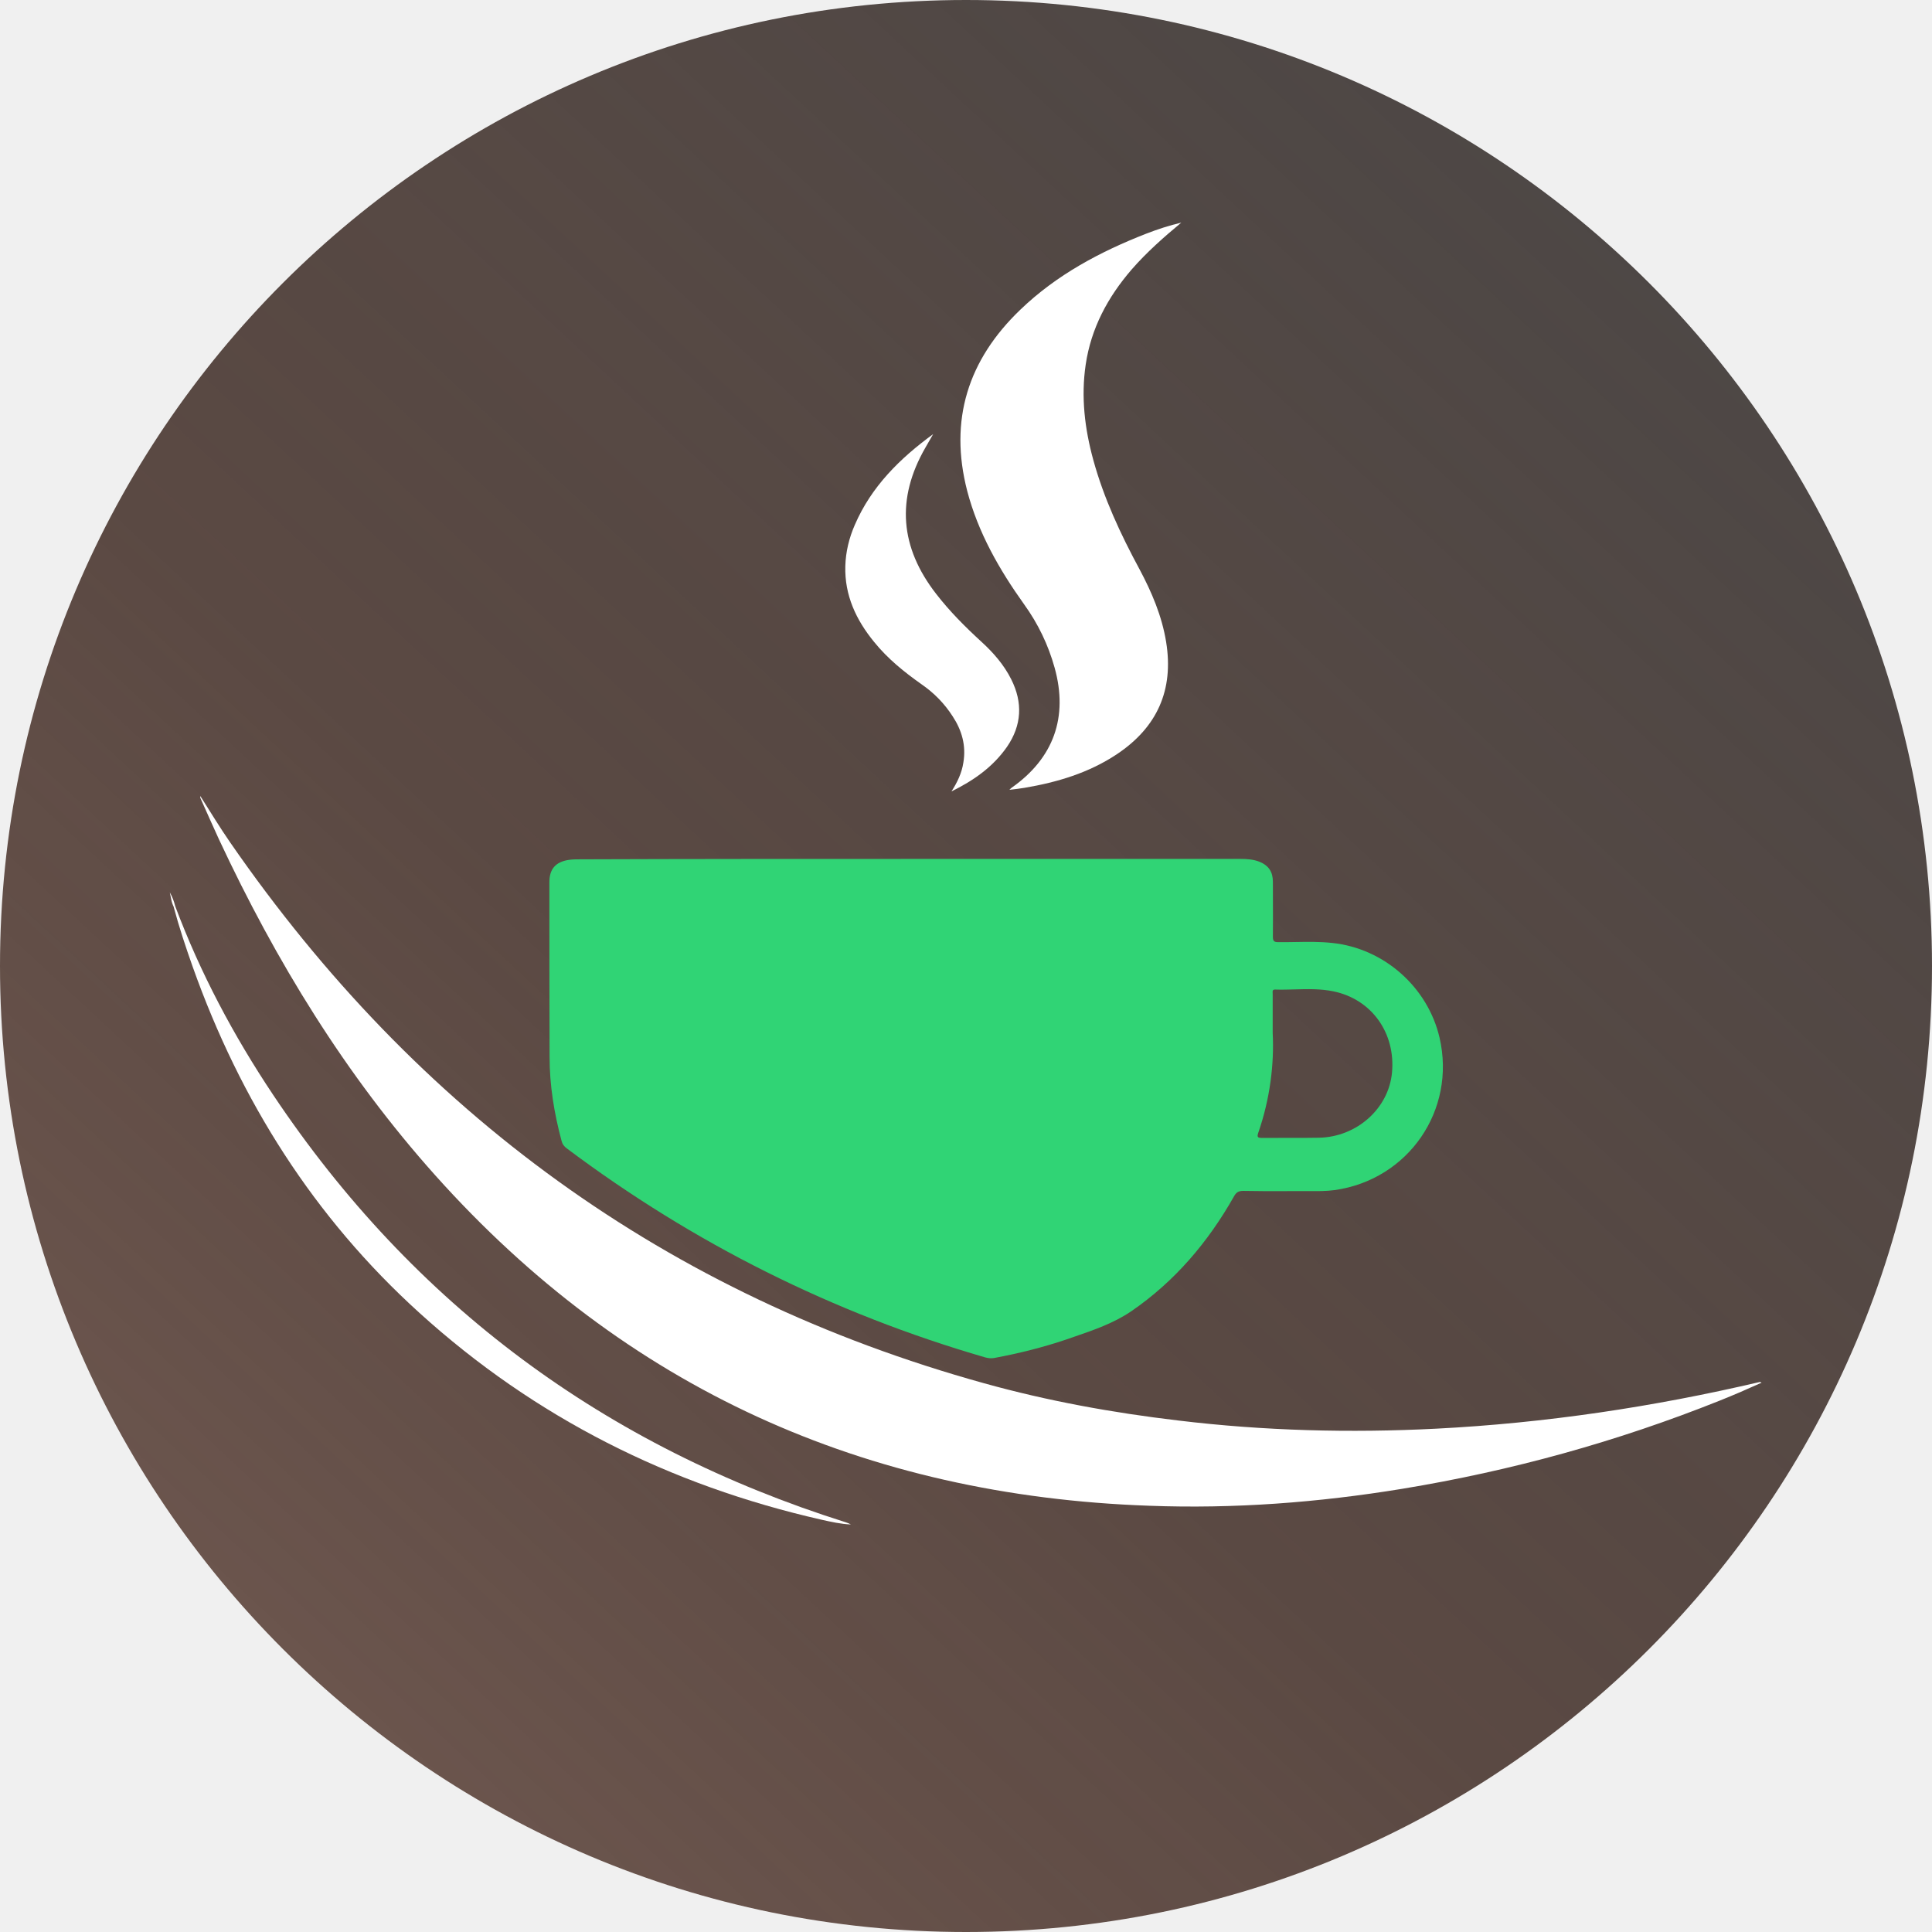
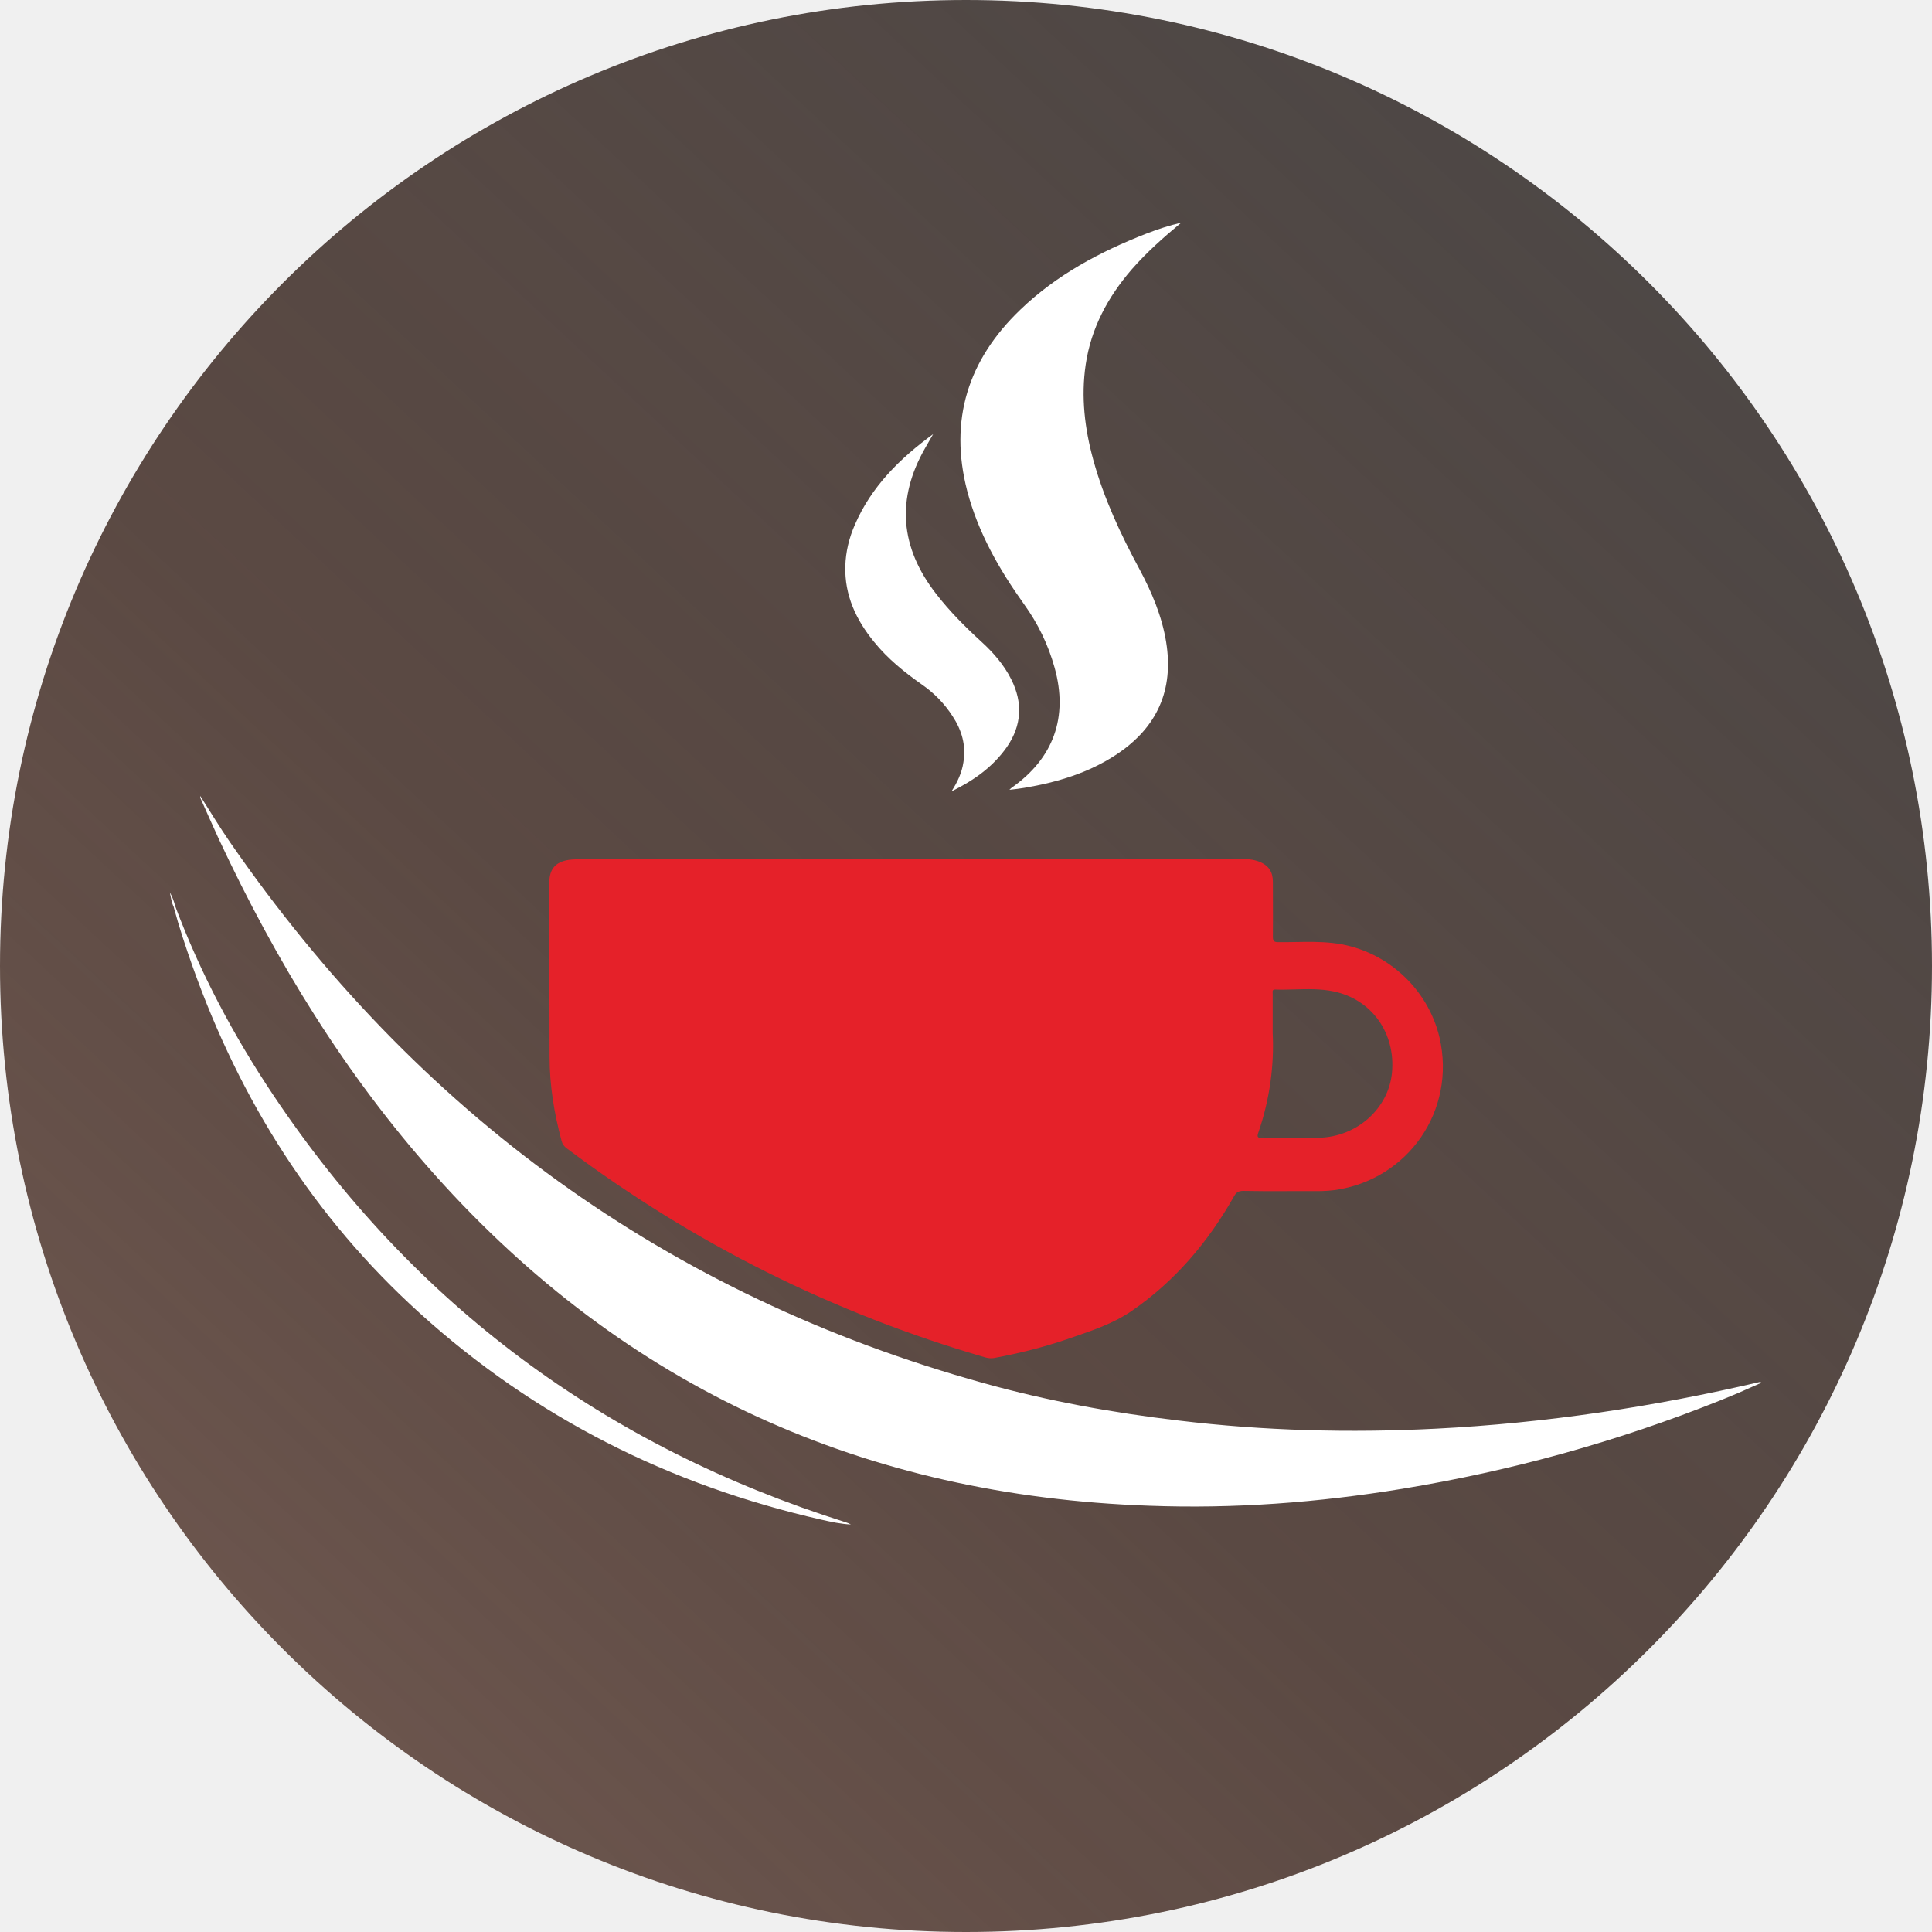
<svg xmlns="http://www.w3.org/2000/svg" width="512" height="512" viewBox="0 0 512 512" fill="none">
  <g clip-path="url(#clip0_1_107)">
    <rect width="512" height="512" rx="256" fill="url(#paint0_linear_1_107)" />
    <path d="M53.072 210.943C55.764 215.165 58.245 219.282 60.989 223.24C110.493 294.858 176.675 343.254 260.801 366.581C277.69 371.278 294.842 374.392 312.259 376.45C335.005 379.195 357.805 379.775 380.604 378.614C409.526 377.136 438.078 372.861 466.261 366.264C466.419 366.212 466.577 366.264 466.841 366.423C464.994 367.214 463.2 368.059 461.352 368.85C459.505 369.642 457.605 370.434 455.758 371.173C428.578 382.045 400.501 389.803 371.579 394.553C349.361 398.194 327.036 399.883 304.553 399.039C229.241 396.4 165.856 367.9 115.402 311.535C91.547 284.883 73.128 254.748 58.033 222.449C56.345 218.807 54.761 215.165 53.125 211.524C53.072 211.471 53.072 211.313 53.072 210.943Z" fill="white" />
    <path d="M313.052 59C308.408 62.853 303.869 66.864 299.911 71.403C293.578 78.738 289.144 86.972 287.719 96.63C286.453 105.179 287.456 113.571 289.725 121.857C292.522 132.043 296.955 141.542 301.969 150.831C305.241 156.953 307.933 163.286 309.041 170.147C311.099 182.866 306.666 192.736 296.005 199.86C288.564 204.821 280.225 207.302 271.517 208.78C270.25 208.991 268.984 209.149 267.506 209.307C267.823 208.991 267.981 208.832 268.139 208.727C279.222 200.916 283.128 190.044 279.486 176.955C277.797 170.886 275.106 165.292 271.411 160.172C264.814 150.937 259.22 141.173 256.317 130.09C251.462 111.301 256.528 95.363 270.409 82.063C280.014 72.827 291.519 66.705 303.816 61.903C306.825 60.742 309.886 59.739 313.052 59Z" fill="white" />
    <path d="M252.148 209.73C253.678 207.355 254.892 204.874 255.314 202.024C256.053 197.538 254.892 193.527 252.464 189.833C250.3 186.455 247.556 183.658 244.284 181.389C239.64 178.117 235.259 174.581 231.67 170.147C226.868 164.289 223.807 157.745 224.018 150.04C224.123 146.24 225.02 142.545 226.551 139.062C230.931 128.929 238.478 121.487 247.292 115.049C246.606 116.263 245.92 117.424 245.234 118.638C237.423 132.201 238.531 145.079 248.084 157.376C251.673 162.02 255.842 166.189 260.17 170.147C263.283 172.997 266.081 176.217 267.981 180.017C271.094 186.191 270.778 192.208 266.872 197.908C263.125 203.291 257.953 206.88 252.148 209.73Z" fill="white" />
    <path d="M46.426 240.129C53.076 257.862 61.89 274.434 72.392 290.161C109.6 345.84 160.37 383.312 224.124 403.419C224.599 403.578 225.022 403.736 225.497 404C222.858 403.894 220.272 403.314 217.686 402.733C177.523 393.603 141.793 375.712 111.183 347.951C83.211 322.619 63.684 291.691 51.071 256.226C49.223 251.001 47.482 245.776 46.057 240.445C46.004 240.076 46.162 240.023 46.426 240.129Z" fill="white" />
    <path d="M46.425 240.129C46.319 240.234 46.214 240.34 46.108 240.445C45.422 239.231 45.317 237.807 45 236.487C45.633 237.595 46.108 238.809 46.425 240.129Z" fill="white" />
-     <path fill-rule="evenodd" clip-rule="evenodd" d="M328.725 227.621H241.261C212.133 227.621 182.952 227.621 153.824 227.727C152.768 227.727 151.713 227.727 150.71 227.885C147.227 228.413 145.59 230.313 145.59 233.796C145.59 249.259 145.59 264.67 145.643 280.081C145.643 287.628 146.857 295.017 148.81 302.3C149.021 303.197 149.496 303.83 150.235 304.358C183.801 329.532 220.744 348.004 261.065 359.72C261.91 359.932 262.649 360.037 263.493 359.879C269.985 358.665 276.371 357.082 282.598 354.971C283.26 354.74 283.924 354.512 284.588 354.284C289.847 352.477 295.111 350.669 299.751 347.529C311.309 339.613 320.175 329.163 327.036 317.024C327.616 315.969 328.25 315.599 329.464 315.599C333.183 315.679 336.872 315.669 340.576 315.659C341.813 315.655 343.052 315.652 344.294 315.652C345.226 315.637 346.154 315.644 347.078 315.651C349.294 315.669 351.491 315.686 353.688 315.388C373.215 312.644 385.935 294.225 381.501 275.014C378.387 261.609 366.777 251.318 353.055 249.893C349.824 249.534 346.568 249.59 343.321 249.646C341.795 249.672 340.271 249.698 338.752 249.682C337.591 249.682 337.327 249.365 337.327 248.204C337.362 244.969 337.351 241.757 337.339 238.538C337.333 236.925 337.327 235.311 337.327 233.69C337.327 231.051 336.219 229.363 333.739 228.36C332.103 227.727 330.414 227.621 328.725 227.621ZM337.275 263.403V273.748C337.697 281.928 336.589 291.217 333.422 300.294C333.052 301.402 333.422 301.561 334.425 301.561C336.596 301.538 338.758 301.545 340.919 301.551C343.799 301.56 346.677 301.568 349.572 301.508C359.599 301.297 367.99 293.75 368.888 284.303C369.89 273.8 363.557 264.828 353.371 262.717C349.993 262.013 346.544 262.108 343.103 262.201C341.383 262.248 339.666 262.295 337.961 262.242C337.206 262.198 337.235 262.676 337.264 263.143C337.269 263.231 337.275 263.319 337.275 263.403Z" fill="#30D475" />
+     <path fill-rule="evenodd" clip-rule="evenodd" d="M328.725 227.621H241.261C212.133 227.621 182.952 227.621 153.824 227.727C152.768 227.727 151.713 227.727 150.71 227.885C147.227 228.413 145.59 230.313 145.59 233.796C145.59 249.259 145.59 264.67 145.643 280.081C145.643 287.628 146.857 295.017 148.81 302.3C149.021 303.197 149.496 303.83 150.235 304.358C183.801 329.532 220.744 348.004 261.065 359.72C261.91 359.932 262.649 360.037 263.493 359.879C269.985 358.665 276.371 357.082 282.598 354.971C283.26 354.74 283.924 354.512 284.588 354.284C289.847 352.477 295.111 350.669 299.751 347.529C311.309 339.613 320.175 329.163 327.036 317.024C327.616 315.969 328.25 315.599 329.464 315.599C333.183 315.679 336.872 315.669 340.576 315.659C341.813 315.655 343.052 315.652 344.294 315.652C345.226 315.637 346.154 315.644 347.078 315.651C349.294 315.669 351.491 315.686 353.688 315.388C373.215 312.644 385.935 294.225 381.501 275.014C378.387 261.609 366.777 251.318 353.055 249.893C349.824 249.534 346.568 249.59 343.321 249.646C341.795 249.672 340.271 249.698 338.752 249.682C337.591 249.682 337.327 249.365 337.327 248.204C337.362 244.969 337.351 241.757 337.339 238.538C337.333 236.925 337.327 235.311 337.327 233.69C337.327 231.051 336.219 229.363 333.739 228.36C332.103 227.727 330.414 227.621 328.725 227.621ZM337.275 263.403V273.748C337.697 281.928 336.589 291.217 333.422 300.294C333.052 301.402 333.422 301.561 334.425 301.561C336.596 301.538 338.758 301.545 340.919 301.551C343.799 301.56 346.677 301.568 349.572 301.508C359.599 301.297 367.99 293.75 368.888 284.303C369.89 273.8 363.557 264.828 353.371 262.717C349.993 262.013 346.544 262.108 343.103 262.201C341.383 262.248 339.666 262.295 337.961 262.242C337.206 262.198 337.235 262.676 337.264 263.143C337.269 263.231 337.275 263.319 337.275 263.403Z" fill="#E52129" />
  </g>
  <defs>
    <linearGradient id="paint0_linear_1_107" x1="533.5" y1="-43.5" x2="-8" y2="538.5" gradientUnits="userSpaceOnUse">
      <stop stop-color="#484848" />
      <stop offset="0.596" stop-color="#45312A" stop-opacity="0.873" />
      <stop offset="1" stop-color="#432115" stop-opacity="0.71" />
      <stop offset="1" stop-color="#713C2B" stop-opacity="0" />
    </linearGradient>
    <clipPath id="clip0_1_107">
      <rect width="512" height="512" fill="white" />
    </clipPath>
  </defs>
</svg>
